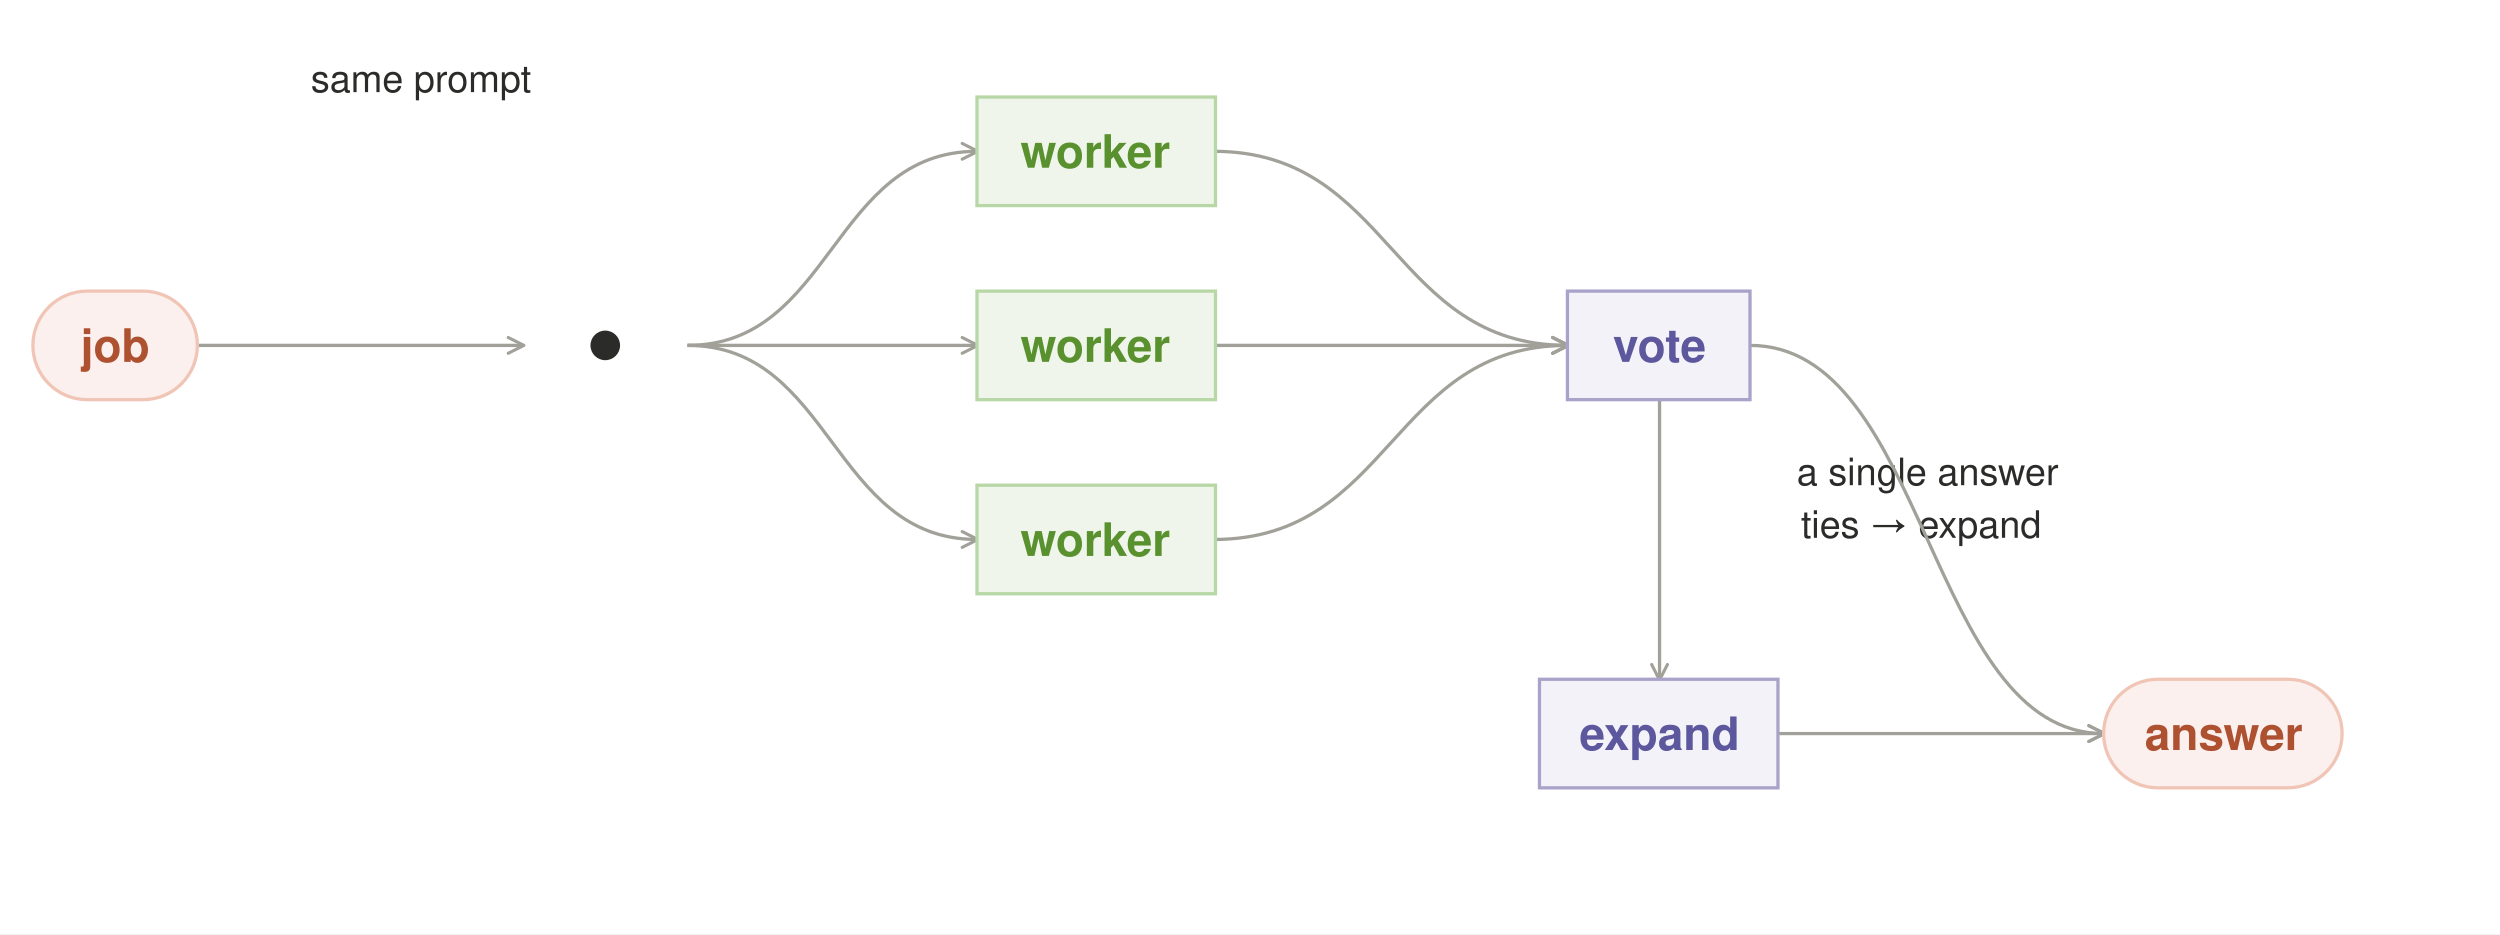
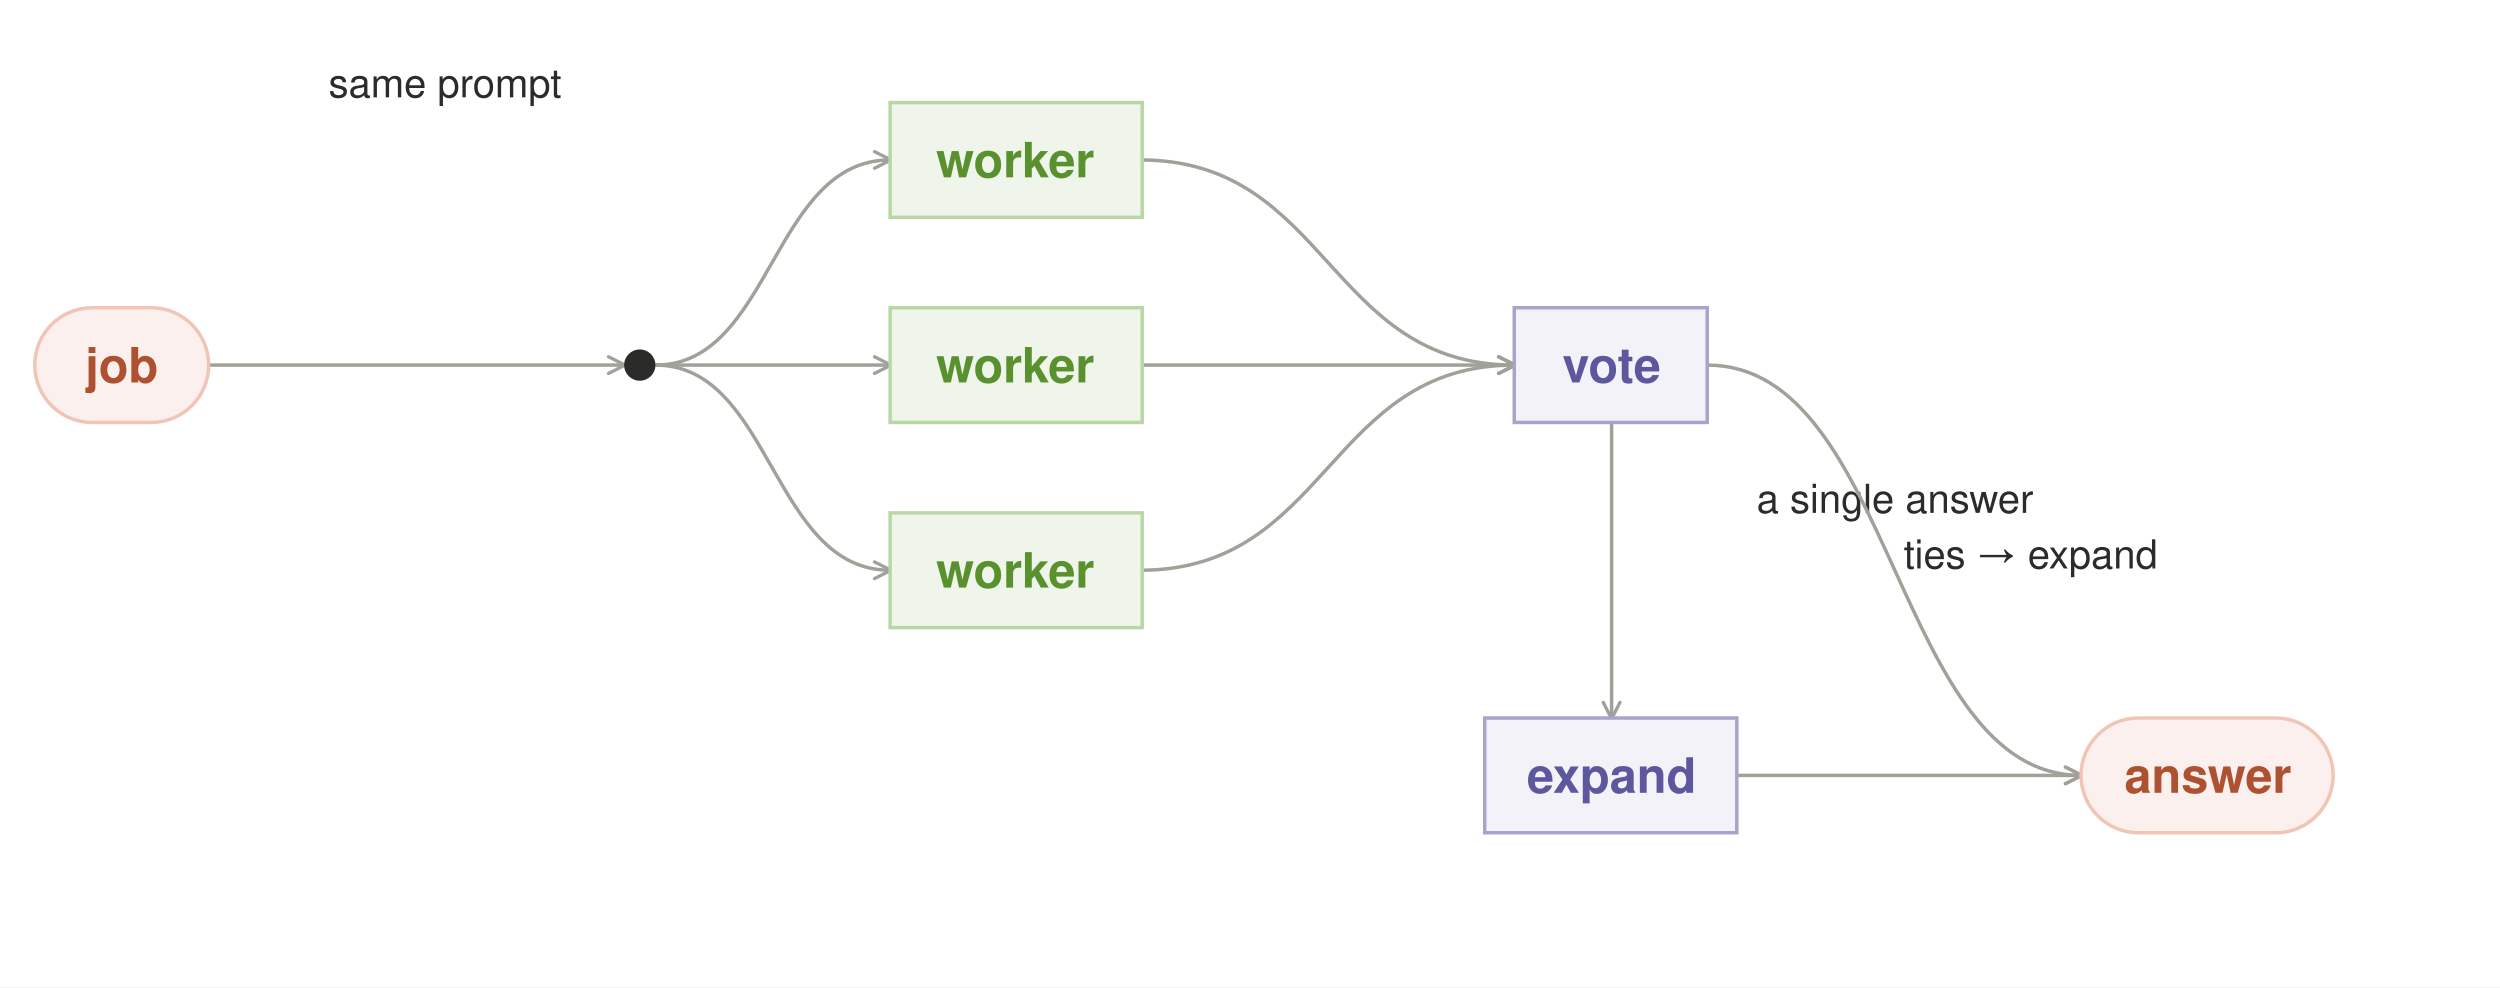
- <svg xmlns="http://www.w3.org/2000/svg" viewBox="0 0 1520 568" font-family="Avenir Next, Nunito, Segoe UI, Helvetica, Arial, sans-serif" role="img" aria-labelledby="t">
+ <svg xmlns="http://www.w3.org/2000/svg" viewBox="0 0 1438 568" font-family="Avenir Next, Nunito, Segoe UI, Helvetica, Arial, sans-serif" role="img" aria-labelledby="t">
  <defs>
    <marker id="ha" markerWidth="13.3" markerHeight="13.3" refX="11" refY="7.0" orient="auto" markerUnits="userSpaceOnUse">
      <path d="M2 2.2 L11.5 7.0 L2 11.8" fill="none" stroke="#a1a099" stroke-width="1.9" stroke-linecap="round" stroke-linejoin="round" />
    </marker>
    <marker id="Ha" markerWidth="18.1" markerHeight="18.1" refX="15" refY="9.5" orient="auto" markerUnits="userSpaceOnUse">
      <path d="M2 3.0 L15.6 9.5 L2 16.0" fill="none" stroke="#a1a099" stroke-width="3.0" stroke-linecap="round" stroke-linejoin="round" />
    </marker>
    <marker id="hg" markerWidth="13.3" markerHeight="13.3" refX="11" refY="7.0" orient="auto" markerUnits="userSpaceOnUse">
      <path d="M2 2.2 L11.5 7.0 L2 11.8" fill="none" stroke="#5a912f" stroke-width="1.9" stroke-linecap="round" stroke-linejoin="round" />
    </marker>
    <marker id="Hg" markerWidth="18.1" markerHeight="18.1" refX="15" refY="9.5" orient="auto" markerUnits="userSpaceOnUse">
      <path d="M2 3.0 L15.6 9.5 L2 16.0" fill="none" stroke="#5a912f" stroke-width="3.0" stroke-linecap="round" stroke-linejoin="round" />
    </marker>
    <marker id="hp" markerWidth="13.3" markerHeight="13.3" refX="11" refY="7.0" orient="auto" markerUnits="userSpaceOnUse">
      <path d="M2 2.2 L11.5 7.0 L2 11.8" fill="none" stroke="#5d579d" stroke-width="1.9" stroke-linecap="round" stroke-linejoin="round" />
    </marker>
    <marker id="Hp" markerWidth="18.1" markerHeight="18.1" refX="15" refY="9.5" orient="auto" markerUnits="userSpaceOnUse">
      <path d="M2 3.0 L15.6 9.5 L2 16.0" fill="none" stroke="#5d579d" stroke-width="3.0" stroke-linecap="round" stroke-linejoin="round" />
    </marker>
    <marker id="hc" markerWidth="13.3" markerHeight="13.3" refX="11" refY="7.0" orient="auto" markerUnits="userSpaceOnUse">
      <path d="M2 2.2 L11.5 7.0 L2 11.8" fill="none" stroke="#ad5130" stroke-width="1.9" stroke-linecap="round" stroke-linejoin="round" />
    </marker>
    <marker id="Hc" markerWidth="18.1" markerHeight="18.1" refX="15" refY="9.5" orient="auto" markerUnits="userSpaceOnUse">
      <path d="M2 3.0 L15.6 9.5 L2 16.0" fill="none" stroke="#ad5130" stroke-width="3.0" stroke-linecap="round" stroke-linejoin="round" />
    </marker>
    <marker id="hk" markerWidth="13.3" markerHeight="13.3" refX="11" refY="7.0" orient="auto" markerUnits="userSpaceOnUse">
      <path d="M2 2.2 L11.5 7.0 L2 11.8" fill="none" stroke="#2b2b29" stroke-width="1.9" stroke-linecap="round" stroke-linejoin="round" />
    </marker>
    <marker id="Hk" markerWidth="18.1" markerHeight="18.1" refX="15" refY="9.5" orient="auto" markerUnits="userSpaceOnUse">
      <path d="M2 3.0 L15.6 9.5 L2 16.0" fill="none" stroke="#2b2b29" stroke-width="3.0" stroke-linecap="round" stroke-linejoin="round" />
    </marker>
  </defs>
-   <rect width="1520" height="568" fill="#fff" />
+   <rect width="1438" height="568" fill="#fff" />
  <text x="256" y="56" text-anchor="middle" fill="#2b2b29" font-size="23">same prompt</text>
-   <text x="1172" y="295" text-anchor="middle" fill="#2b2b29" font-size="23">a single answer</text>
+   <text x="1090" y="295" text-anchor="middle" fill="#2b2b29" font-size="23">a single answer</text>
  <text x="1095" y="327" text-anchor="start" fill="#2b2b29" font-size="23">ties → expand</text>
-   <path d="M 120 210 C 219 210, 219 210, 318 210" fill="none" stroke="#a1a099" stroke-width="2" marker-end="url(#ha)" />
-   <path d="M 418 210 C 506 210, 506 92, 594 92" fill="none" stroke="#a1a099" stroke-width="2" marker-end="url(#ha)" />
-   <path d="M 418 210 C 506 210, 506 210, 594 210" fill="none" stroke="#a1a099" stroke-width="2" marker-end="url(#ha)" />
-   <path d="M 418 210 C 506 210, 506 328, 594 328" fill="none" stroke="#a1a099" stroke-width="2" marker-end="url(#ha)" />
-   <path d="M 738 92 C 846 92, 846 210, 953 210" fill="none" stroke="#a1a099" stroke-width="2" marker-end="url(#ha)" />
-   <path d="M 738 210 C 846 210, 846 210, 953 210" fill="none" stroke="#a1a099" stroke-width="2" marker-end="url(#ha)" />
-   <path d="M 738 328 C 846 328, 846 210, 953 210" fill="none" stroke="#a1a099" stroke-width="2" marker-end="url(#ha)" />
-   <path d="M 1064 210 C 1172 210, 1172 446, 1279 446" fill="none" stroke="#a1a099" stroke-width="2" marker-end="url(#ha)" />
-   <path d="M 1009 243 C 1009 269, 1009 387, 1009 413" fill="none" stroke="#a1a099" stroke-width="2" marker-end="url(#ha)" />
-   <path d="M 1081 446 C 1180 446, 1180 446, 1279 446" fill="none" stroke="#a1a099" stroke-width="2" marker-end="url(#ha)" />
+   <path d="M 120 210 C 240 210, 240 210, 359 210" fill="none" stroke="#a1a099" stroke-width="2" marker-end="url(#ha)" />
+   <path d="M 377 210 C 444 210, 444 92, 512 92" fill="none" stroke="#a1a099" stroke-width="2" marker-end="url(#ha)" />
+   <path d="M 377 210 C 444 210, 444 210, 512 210" fill="none" stroke="#a1a099" stroke-width="2" marker-end="url(#ha)" />
+   <path d="M 377 210 C 444 210, 444 328, 512 328" fill="none" stroke="#a1a099" stroke-width="2" marker-end="url(#ha)" />
+   <path d="M 656 92 C 764 92, 764 210, 871 210" fill="none" stroke="#a1a099" stroke-width="2" marker-end="url(#ha)" />
+   <path d="M 656 210 C 764 210, 764 210, 871 210" fill="none" stroke="#a1a099" stroke-width="2" marker-end="url(#ha)" />
+   <path d="M 656 328 C 764 328, 764 210, 871 210" fill="none" stroke="#a1a099" stroke-width="2" marker-end="url(#ha)" />
+   <path d="M 982 210 C 1090 210, 1090 446, 1197 446" fill="none" stroke="#a1a099" stroke-width="2" marker-end="url(#ha)" />
+   <path d="M 927 243 C 927 269, 927 387, 927 413" fill="none" stroke="#a1a099" stroke-width="2" marker-end="url(#ha)" />
+   <path d="M 999 446 C 1098 446, 1098 446, 1197 446" fill="none" stroke="#a1a099" stroke-width="2" marker-end="url(#ha)" />
  <rect x="20" y="177" width="100" height="66" rx="33" fill="#fbf0ed" stroke="#f0c5b6" stroke-width="2" />
  <text x="70" y="220" text-anchor="middle" fill="#ad5130" font-size="28" font-weight="600">job</text>
  <circle cx="368" cy="210" r="9" fill="#2b2b29" />
-   <rect x="594" y="59" width="145" height="66" rx="0" fill="#eff5ea" stroke="#b8d7a6" stroke-width="2" />
-   <text x="666" y="102" text-anchor="middle" fill="#5a912f" font-size="28" font-weight="600">worker</text>
-   <rect x="594" y="177" width="145" height="66" rx="0" fill="#eff5ea" stroke="#b8d7a6" stroke-width="2" />
-   <text x="666" y="220" text-anchor="middle" fill="#5a912f" font-size="28" font-weight="600">worker</text>
-   <rect x="594" y="295" width="145" height="66" rx="0" fill="#eff5ea" stroke="#b8d7a6" stroke-width="2" />
-   <text x="666" y="338" text-anchor="middle" fill="#5a912f" font-size="28" font-weight="600">worker</text>
-   <rect x="953" y="177" width="111" height="66" rx="0" fill="#f3f2f9" stroke="#a9a3c9" stroke-width="2" />
-   <text x="1009" y="220" text-anchor="middle" fill="#5d579d" font-size="28" font-weight="600">vote</text>
-   <rect x="936" y="413" width="145" height="66" rx="0" fill="#f3f2f9" stroke="#a9a3c9" stroke-width="2" />
-   <text x="1009" y="456" text-anchor="middle" fill="#5d579d" font-size="28" font-weight="600">expand</text>
-   <rect x="1279" y="413" width="145" height="66" rx="33" fill="#fbf0ed" stroke="#f0c5b6" stroke-width="2" />
-   <text x="1352" y="456" text-anchor="middle" fill="#ad5130" font-size="28" font-weight="600">answer</text>
+   <rect x="512" y="59" width="145" height="66" rx="0" fill="#eff5ea" stroke="#b8d7a6" stroke-width="2" />
+   <text x="584" y="102" text-anchor="middle" fill="#5a912f" font-size="28" font-weight="600">worker</text>
+   <rect x="512" y="177" width="145" height="66" rx="0" fill="#eff5ea" stroke="#b8d7a6" stroke-width="2" />
+   <text x="584" y="220" text-anchor="middle" fill="#5a912f" font-size="28" font-weight="600">worker</text>
+   <rect x="512" y="295" width="145" height="66" rx="0" fill="#eff5ea" stroke="#b8d7a6" stroke-width="2" />
+   <text x="584" y="338" text-anchor="middle" fill="#5a912f" font-size="28" font-weight="600">worker</text>
+   <rect x="871" y="177" width="111" height="66" rx="0" fill="#f3f2f9" stroke="#a9a3c9" stroke-width="2" />
+   <text x="927" y="220" text-anchor="middle" fill="#5d579d" font-size="28" font-weight="600">vote</text>
+   <rect x="854" y="413" width="145" height="66" rx="0" fill="#f3f2f9" stroke="#a9a3c9" stroke-width="2" />
+   <text x="927" y="456" text-anchor="middle" fill="#5d579d" font-size="28" font-weight="600">expand</text>
+   <rect x="1197" y="413" width="145" height="66" rx="33" fill="#fbf0ed" stroke="#f0c5b6" stroke-width="2" />
+   <text x="1270" y="456" text-anchor="middle" fill="#ad5130" font-size="28" font-weight="600">answer</text>
</svg>
